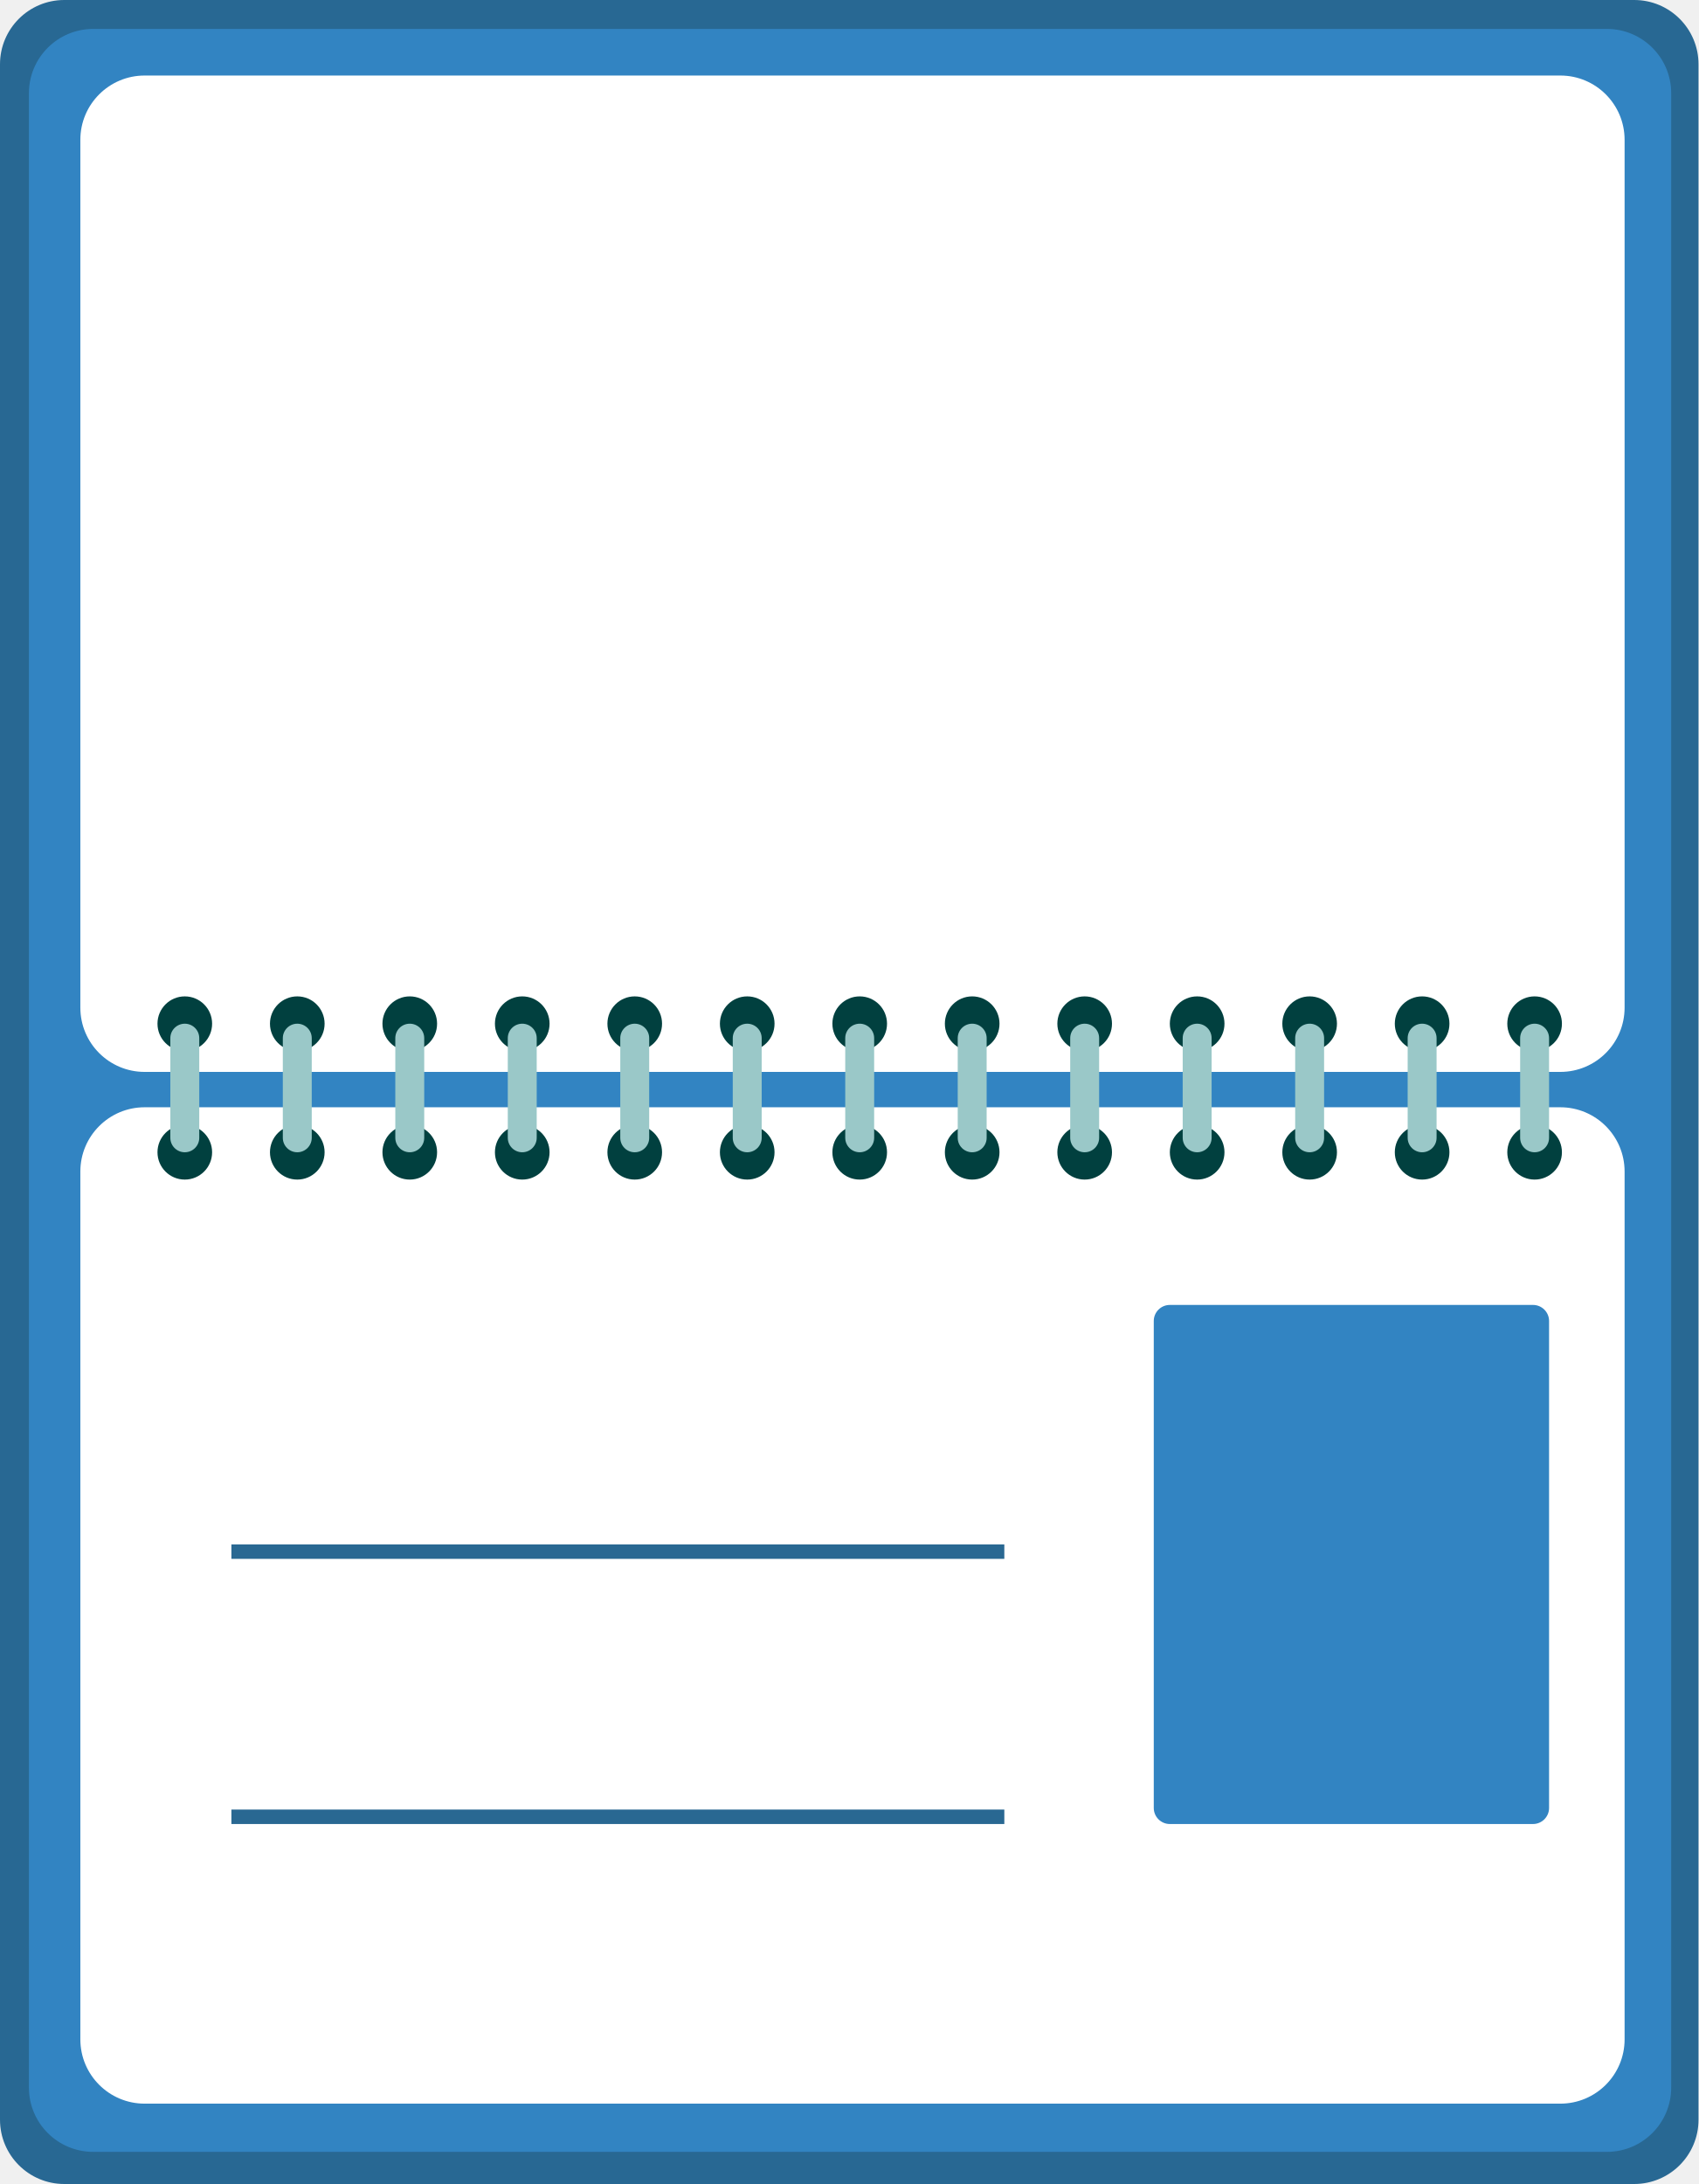
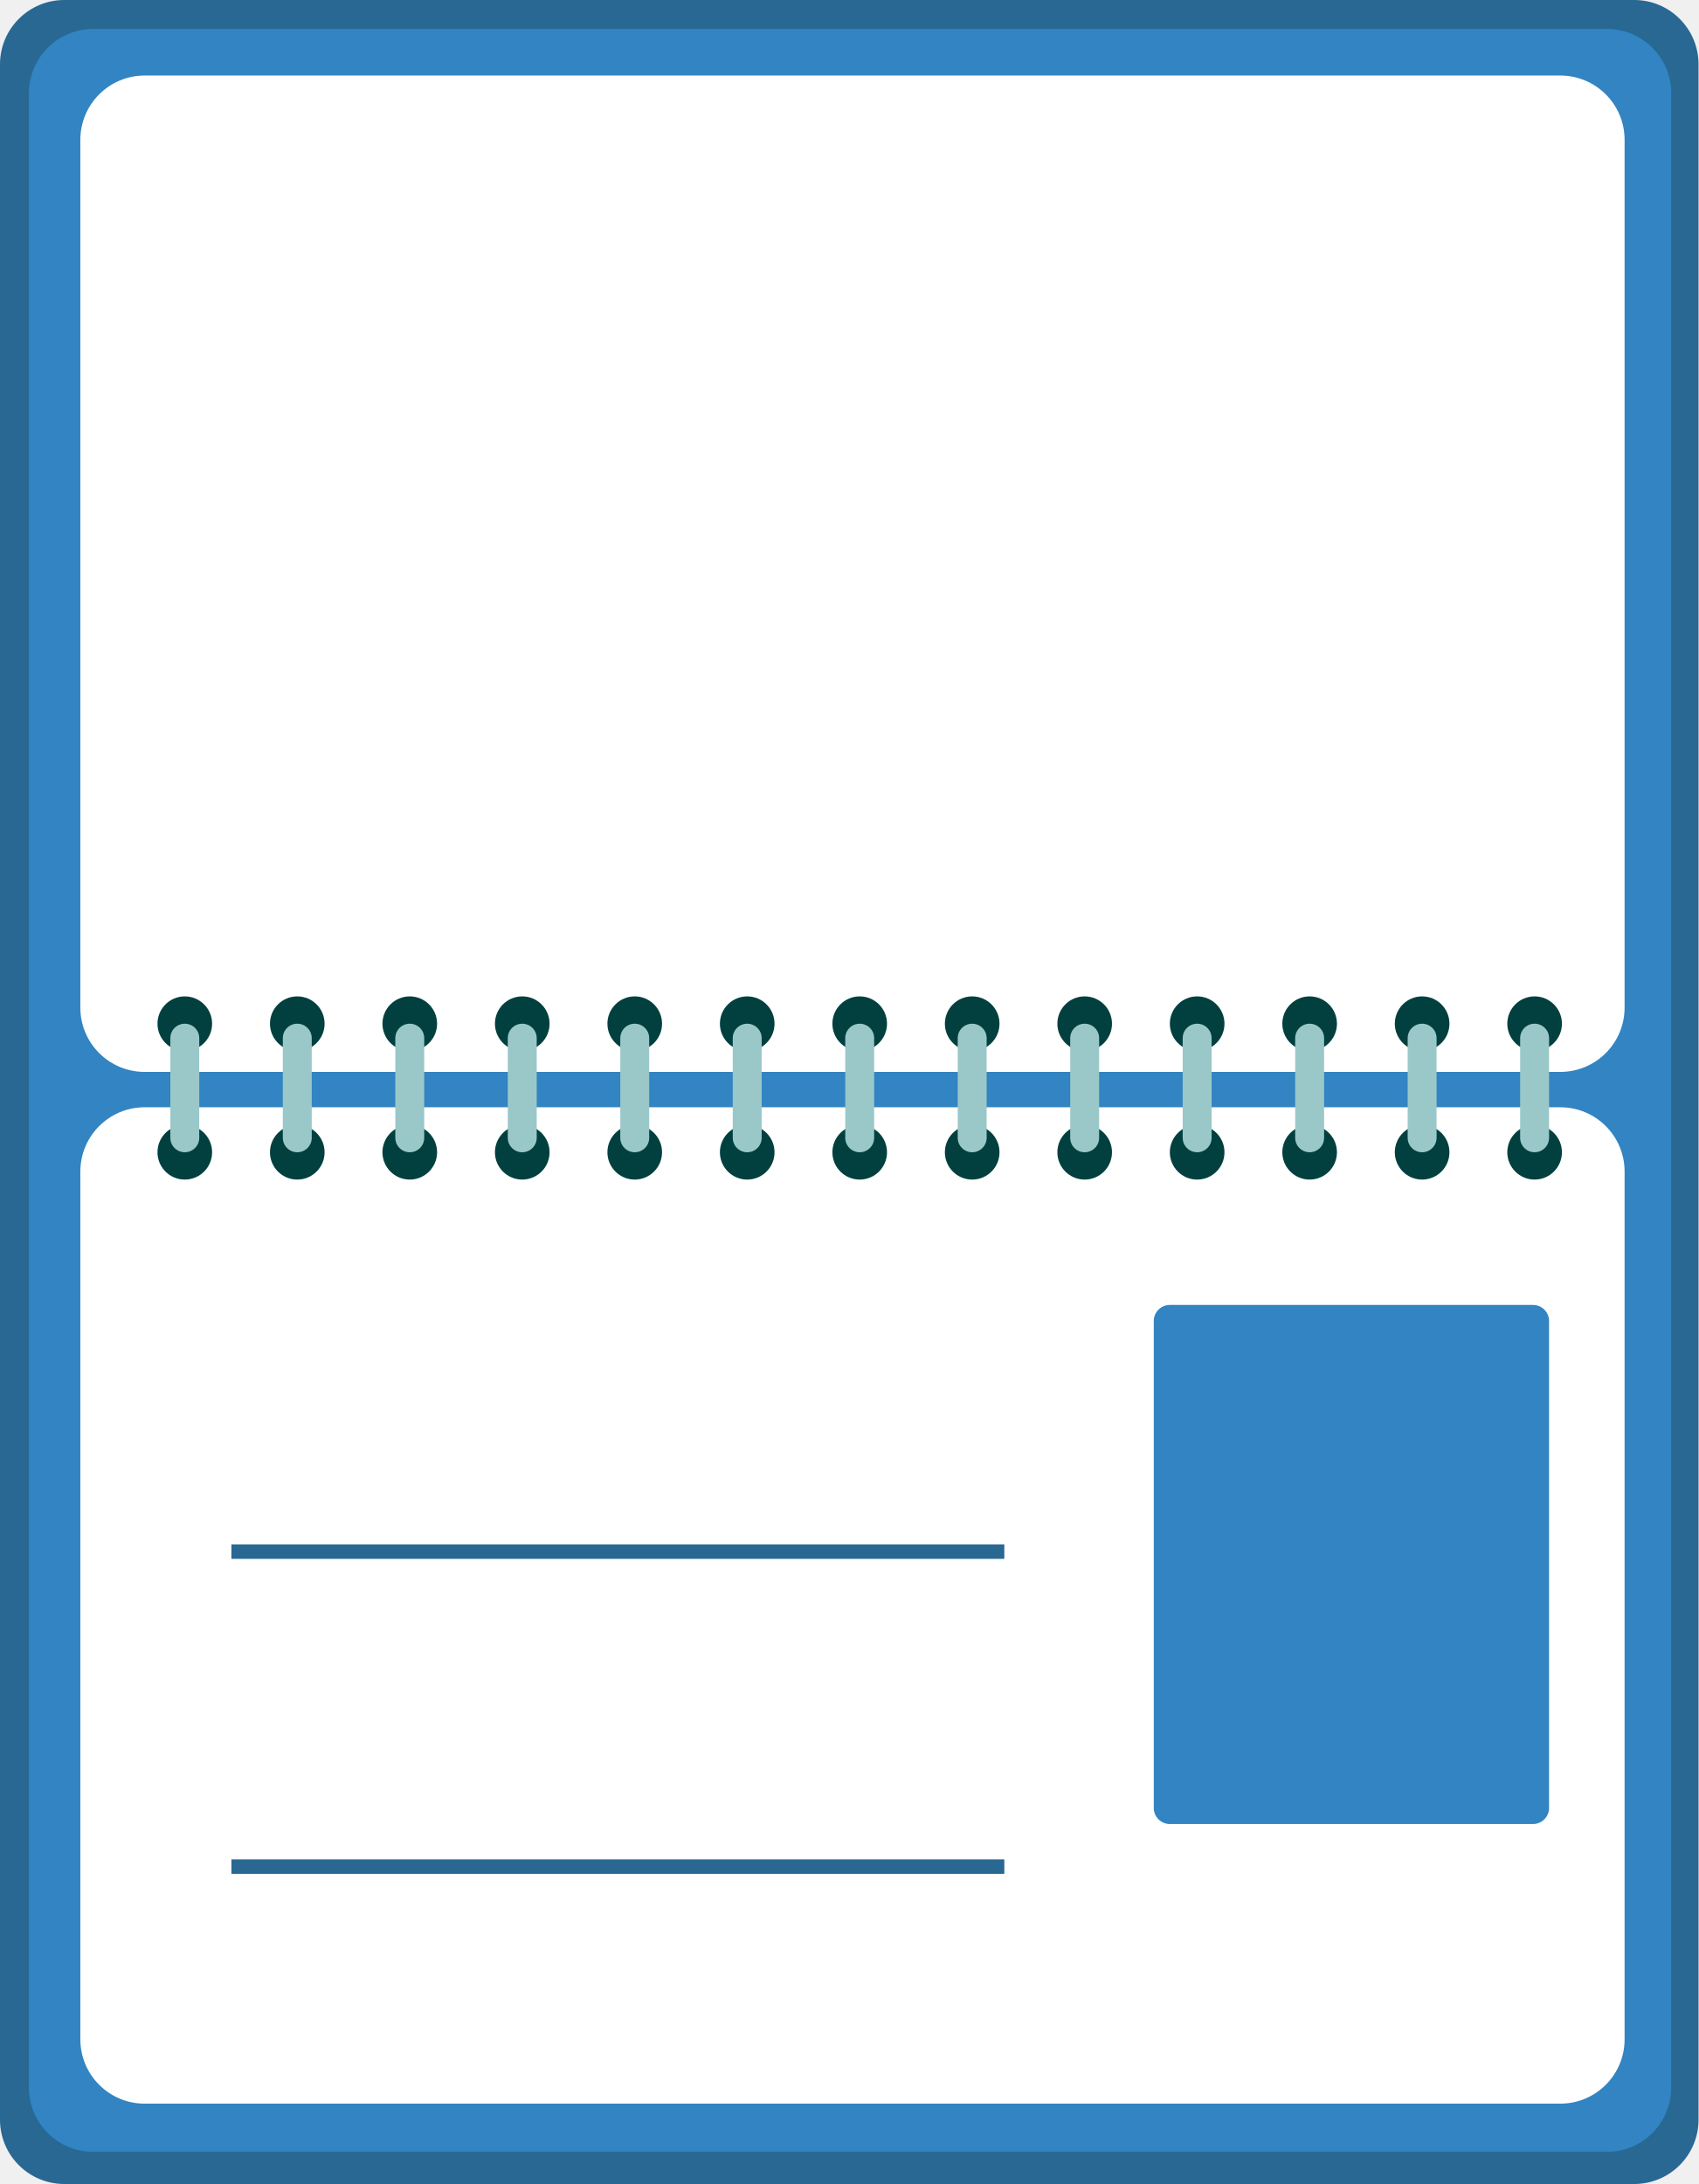
<svg xmlns="http://www.w3.org/2000/svg" width="1057" height="1359" viewBox="0 0 1057 1359" fill="none">
  <rect x="1057" y="1359" width="1057" height="1359" rx="40" transform="rotate(-180 1057 1359)" fill="#286893" />
  <rect x="1040" y="1339" width="1022" height="1321" rx="40" transform="rotate(-180 1040 1339)" fill="#3284C2" />
  <rect x="1011" y="1309" width="961" height="620" rx="40" transform="rotate(-180 1011 1309)" fill="white" />
  <rect x="1011" y="667" width="961" height="620" rx="40" transform="rotate(-180 1011 667)" fill="white" />
  <circle cx="815" cy="717" r="17" transform="rotate(-180 815 717)" fill="#01403F" />
  <circle cx="745" cy="717" r="17" transform="rotate(-180 745 717)" fill="#01403F" />
  <circle cx="675" cy="717" r="17" transform="rotate(-180 675 717)" fill="#01403F" />
  <circle cx="605" cy="717" r="17" transform="rotate(-180 605 717)" fill="#01403F" />
  <circle cx="535" cy="717" r="17" transform="rotate(-180 535 717)" fill="#01403F" />
  <circle cx="465" cy="717" r="17" transform="rotate(-180 465 717)" fill="#01403F" />
  <circle cx="395" cy="717" r="17" transform="rotate(-180 395 717)" fill="#01403F" />
  <circle cx="325" cy="717" r="17" transform="rotate(-180 325 717)" fill="#01403F" />
  <circle cx="255" cy="717" r="17" transform="rotate(-180 255 717)" fill="#01403F" />
  <circle cx="185" cy="717" r="17" transform="rotate(-180 185 717)" fill="#01403F" />
  <circle cx="115" cy="717" r="17" transform="rotate(-180 115 717)" fill="#01403F" />
  <circle cx="815" cy="637" r="17" transform="rotate(-180 815 637)" fill="#01403F" />
  <circle cx="745" cy="637" r="17" transform="rotate(-180 745 637)" fill="#01403F" />
  <circle cx="675" cy="637" r="17" transform="rotate(-180 675 637)" fill="#01403F" />
  <circle cx="605" cy="637" r="17" transform="rotate(-180 605 637)" fill="#01403F" />
  <circle cx="535" cy="637" r="17" transform="rotate(-180 535 637)" fill="#01403F" />
  <circle cx="465" cy="637" r="17" transform="rotate(-180 465 637)" fill="#01403F" />
  <circle cx="395" cy="637" r="17" transform="rotate(-180 395 637)" fill="#01403F" />
  <circle cx="325" cy="637" r="17" transform="rotate(-180 325 637)" fill="#01403F" />
  <circle cx="255" cy="637" r="17" transform="rotate(-180 255 637)" fill="#01403F" />
  <circle cx="185" cy="637" r="17" transform="rotate(-180 185 637)" fill="#01403F" />
  <circle cx="115" cy="637" r="17" transform="rotate(-180 115 637)" fill="#01403F" />
  <rect x="194" y="717" width="18" height="80" rx="9" transform="rotate(-180 194 717)" fill="#9AC8C8" />
  <rect x="124" y="717" width="18" height="80" rx="9" transform="rotate(-180 124 717)" fill="#9AC8C8" />
  <rect x="334" y="717" width="18" height="80" rx="9" transform="rotate(-180 334 717)" fill="#9AC8C8" />
  <rect x="264" y="717" width="18" height="80" rx="9" transform="rotate(-180 264 717)" fill="#9AC8C8" />
  <rect x="754" y="717" width="18" height="80" rx="9" transform="rotate(-180 754 717)" fill="#9AC8C8" />
  <rect x="684" y="717" width="18" height="80" rx="9" transform="rotate(-180 684 717)" fill="#9AC8C8" />
  <rect x="824" y="717" width="18" height="80" rx="9" transform="rotate(-180 824 717)" fill="#9AC8C8" />
  <circle cx="885" cy="717" r="17" transform="rotate(-180 885 717)" fill="#01403F" />
  <circle cx="885" cy="637" r="17" transform="rotate(-180 885 637)" fill="#01403F" />
  <rect x="894" y="717" width="18" height="80" rx="9" transform="rotate(-180 894 717)" fill="#9AC8C8" />
  <circle cx="955" cy="717" r="17" transform="rotate(-180 955 717)" fill="#01403F" />
  <circle cx="955" cy="637" r="17" transform="rotate(-180 955 637)" fill="#01403F" />
  <rect x="964" y="717" width="18" height="80" rx="9" transform="rotate(-180 964 717)" fill="#9AC8C8" />
  <rect x="474" y="717" width="18" height="80" rx="9" transform="rotate(-180 474 717)" fill="#9AC8C8" />
  <rect x="404" y="717" width="18" height="80" rx="9" transform="rotate(-180 404 717)" fill="#9AC8C8" />
  <rect x="614" y="717" width="18" height="80" rx="9" transform="rotate(-180 614 717)" fill="#9AC8C8" />
  <rect x="544" y="717" width="18" height="80" rx="9" transform="rotate(-180 544 717)" fill="#9AC8C8" />
  <rect x="718" y="812" width="246" height="323" rx="10" fill="#3284C2" />
  <path d="M144 961H625V970H144V961Z" fill="#296892" />
-   <path d="M144 1126H625V1135H144V1126Z" fill="#296892" />
+   <path d="M144 1157H625V1166H144V1157Z" fill="#296892" />
</svg>
